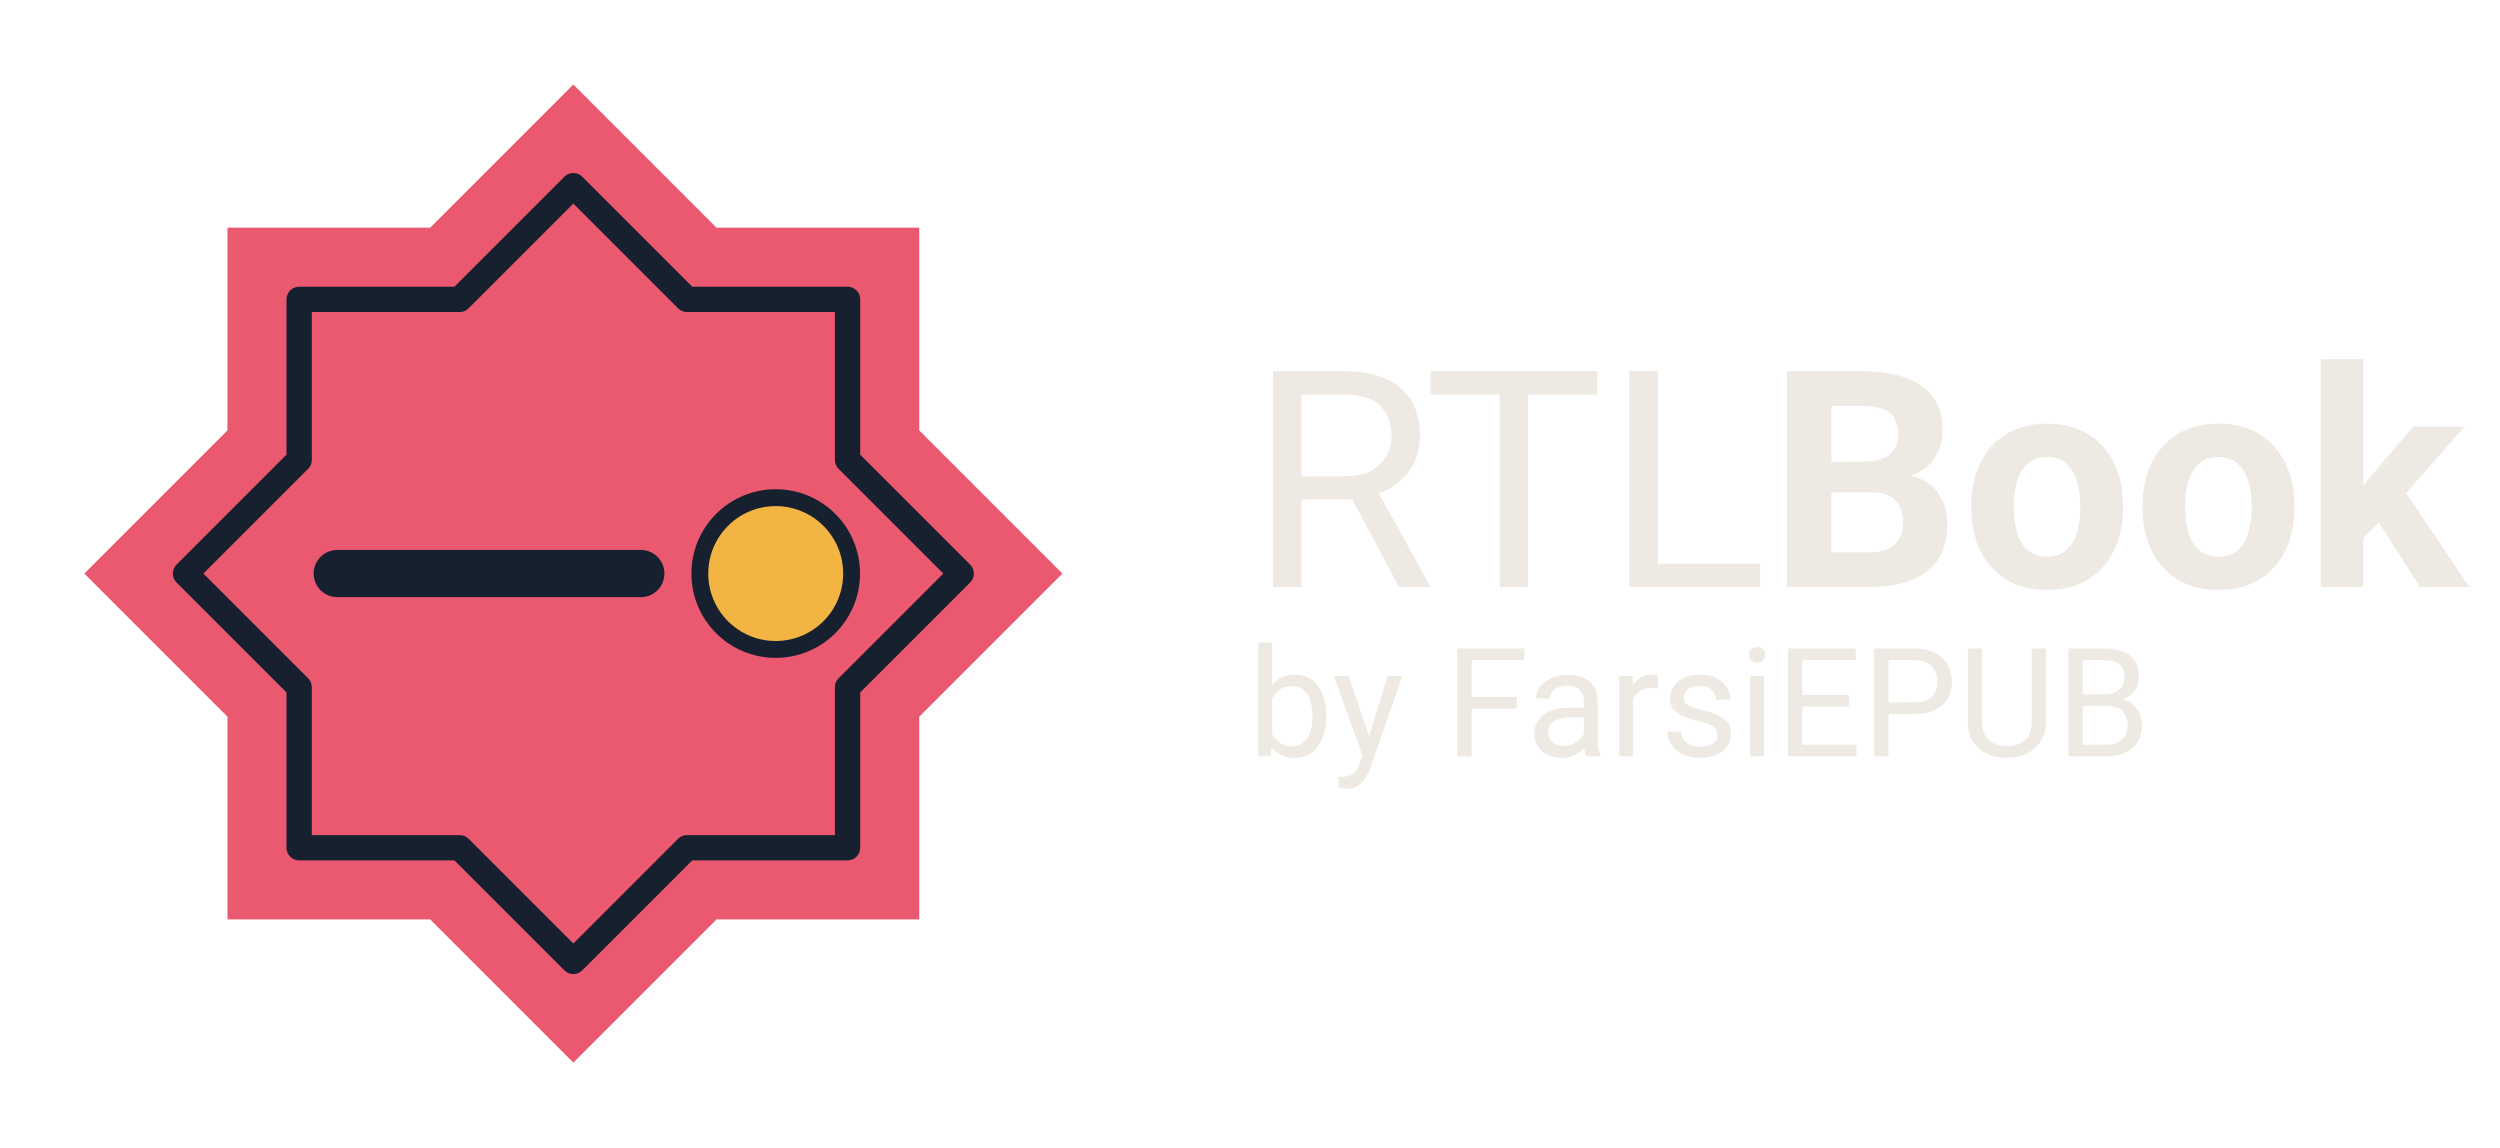
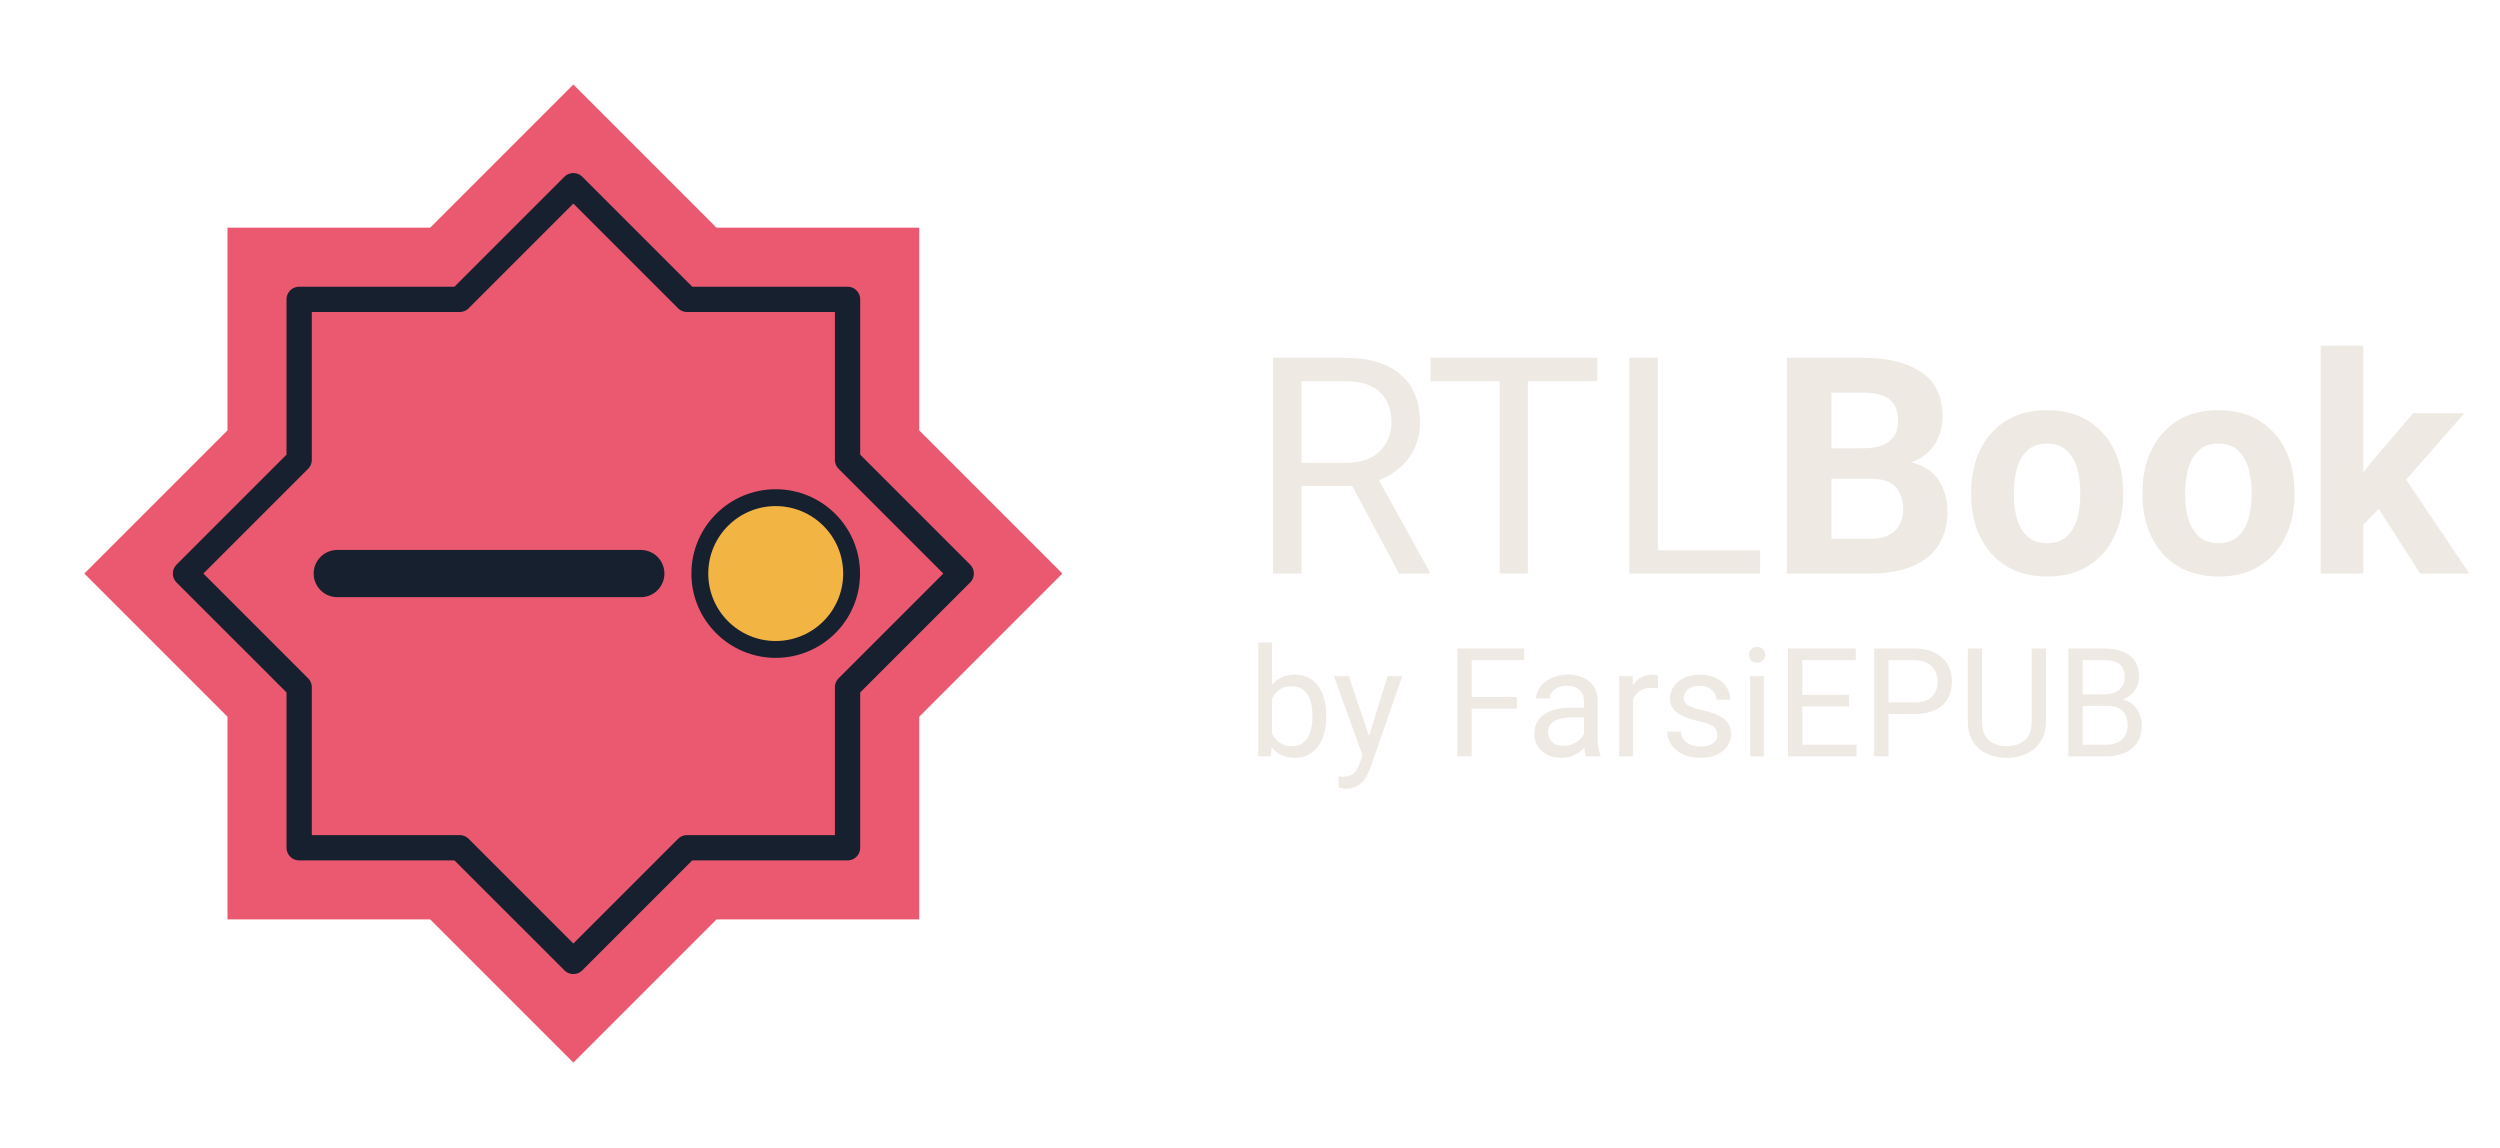
<svg xmlns="http://www.w3.org/2000/svg" viewBox="-2 -2 148.25 68.00" width="1482" height="680" role="img" aria-label="RTLBook by FarsiEPUB">
  <g transform="translate(0 0)">
    <path d="M32.00 3.00L40.49 11.49L52.51 11.49L52.51 23.51L61.00 32.00L52.51 40.49L52.51 52.51L40.49 52.51L32.00 61.00L23.51 52.51L11.49 52.51L11.49 40.49L3.00 32.00L11.49 23.51L11.49 11.49L23.51 11.49Z" fill="#EB5971" />
    <path d="M32.00 9.00L38.74 15.74L48.26 15.74L48.26 25.26L55.00 32.00L48.26 38.74L48.26 48.26L38.74 48.26L32.00 55.00L25.26 48.26L15.74 48.26L15.74 38.74L9.00 32.00L15.74 25.26L15.74 15.74L25.26 15.74Z" fill="none" stroke="#17202E" stroke-width="1.5" stroke-linejoin="round" />
    <circle cx="44" cy="32" r="5" fill="#17202E" />
    <circle cx="44" cy="32" r="4" fill="#F2B544" />
    <path d="M36 32H18" stroke="#17202E" stroke-width="2.8" stroke-linecap="round" fill="none" />
  </g>
-   <path fill="#eeeae3" d="M80.965 32.797 78.188 27.611H75.182V32.797H73.485V20.0H77.722Q79.875 20.0 81.04 20.984Q82.204 21.969 82.204 23.841Q82.204 25.036 81.558 25.928Q80.912 26.82 79.77 27.26L82.775 32.691V32.797ZM77.722 21.389H75.182V26.231H77.774Q79.137 26.231 79.827 25.533Q80.517 24.834 80.517 23.841Q80.517 22.733 79.853 22.061Q79.189 21.389 77.722 21.389ZM92.716 20.0V21.389H88.603V32.797H86.933V21.389H82.828V20.0ZM102.375 31.417V32.797H94.614V20.0H96.311V31.417Z" />
-   <path fill="#eeeae3" d="M108.861 32.797H103.966V20.0H108.431Q110.663 20.0 111.929 20.853Q113.194 21.705 113.194 23.489Q113.194 24.368 112.75 25.102Q112.307 25.836 111.34 26.205Q112.482 26.486 112.983 27.295Q113.484 28.104 113.484 29.044Q113.484 30.898 112.289 31.848Q111.094 32.797 108.861 32.797ZM108.431 22.065H106.603V25.37H108.431Q110.558 25.37 110.558 23.735Q110.558 22.848 110.043 22.457Q109.529 22.065 108.431 22.065ZM110.856 29.018Q110.856 28.174 110.421 27.677Q109.986 27.181 108.976 27.181H106.603V30.74H108.861Q109.89 30.74 110.373 30.252Q110.856 29.765 110.856 29.018ZM114.891 28.139V27.954Q114.891 26.565 115.418 25.471Q115.945 24.377 116.947 23.744Q117.949 23.111 119.382 23.111Q120.832 23.111 121.838 23.744Q122.845 24.377 123.372 25.471Q123.899 26.565 123.899 27.954V28.139Q123.899 29.519 123.372 30.613Q122.845 31.707 121.843 32.34Q120.841 32.973 119.399 32.973Q117.958 32.973 116.952 32.34Q115.945 31.707 115.418 30.613Q114.891 29.519 114.891 28.139ZM117.422 27.954V28.139Q117.422 28.93 117.615 29.576Q117.809 30.222 118.244 30.608Q118.679 30.995 119.399 30.995Q120.111 30.995 120.542 30.608Q120.973 30.222 121.166 29.576Q121.359 28.93 121.359 28.139V27.954Q121.359 27.181 121.166 26.53Q120.973 25.88 120.538 25.484Q120.103 25.089 119.382 25.089Q118.67 25.089 118.239 25.484Q117.809 25.88 117.615 26.53Q117.422 27.181 117.422 27.954ZM125.051 28.139V27.954Q125.051 26.565 125.578 25.471Q126.105 24.377 127.107 23.744Q128.109 23.111 129.542 23.111Q130.992 23.111 131.999 23.744Q133.005 24.377 133.532 25.471Q134.06 26.565 134.06 27.954V28.139Q134.06 29.519 133.532 30.613Q133.005 31.707 132.003 32.34Q131.001 32.973 129.56 32.973Q128.118 32.973 127.112 32.34Q126.105 31.707 125.578 30.613Q125.051 29.519 125.051 28.139ZM127.582 27.954V28.139Q127.582 28.93 127.775 29.576Q127.969 30.222 128.404 30.608Q128.839 30.995 129.56 30.995Q130.271 30.995 130.702 30.608Q131.133 30.222 131.326 29.576Q131.52 28.93 131.52 28.139V27.954Q131.52 27.181 131.326 26.53Q131.133 25.88 130.698 25.484Q130.263 25.089 129.542 25.089Q128.83 25.089 128.399 25.484Q127.969 25.88 127.775 26.53Q127.582 27.181 127.582 27.954ZM141.513 32.797 139.061 28.965 138.146 29.888V32.797H135.615V19.288H138.146V26.794L138.63 26.179L141.1 23.287H144.141L140.687 27.225L144.431 32.797Z" />
+   <path fill="#eeeae3" d="M80.965 32.0 78.188 26.814H75.182V32.0H73.485V19.203H77.722Q79.875 19.203 81.04 20.188Q82.204 21.172 82.204 23.044Q82.204 24.239 81.558 25.131Q80.912 26.023 79.77 26.463L82.775 31.895V32.0ZM77.722 20.592H75.182V25.435H77.774Q79.137 25.435 79.827 24.736Q80.517 24.037 80.517 23.044Q80.517 21.937 79.853 21.264Q79.189 20.592 77.722 20.592ZM92.716 19.203V20.592H88.603V32.0H86.933V20.592H82.828V19.203ZM102.375 30.62V32.0H94.614V19.203H96.311V30.62Z" />
+   <path fill="#eeeae3" d="M108.861 32.0H103.966V19.203H108.431Q110.663 19.203 111.929 20.056Q113.194 20.908 113.194 22.692Q113.194 23.571 112.75 24.305Q112.307 25.039 111.34 25.408Q112.482 25.689 112.983 26.498Q113.484 27.307 113.484 28.247Q113.484 30.102 112.289 31.051Q111.094 32.0 108.861 32.0ZM108.431 21.269H106.603V24.573H108.431Q110.558 24.573 110.558 22.938Q110.558 22.051 110.043 21.66Q109.529 21.269 108.431 21.269ZM110.856 28.221Q110.856 27.377 110.421 26.88Q109.986 26.384 108.976 26.384H106.603V29.943H108.861Q109.89 29.943 110.373 29.456Q110.856 28.968 110.856 28.221ZM114.891 27.342V27.157Q114.891 25.769 115.418 24.674Q115.945 23.58 116.947 22.947Q117.949 22.314 119.382 22.314Q120.832 22.314 121.838 22.947Q122.845 23.58 123.372 24.674Q123.899 25.769 123.899 27.157V27.342Q123.899 28.722 123.372 29.816Q122.845 30.91 121.843 31.543Q120.841 32.176 119.399 32.176Q117.958 32.176 116.952 31.543Q115.945 30.91 115.418 29.816Q114.891 28.722 114.891 27.342ZM117.422 27.157V27.342Q117.422 28.133 117.615 28.779Q117.809 29.425 118.244 29.812Q118.679 30.198 119.399 30.198Q120.111 30.198 120.542 29.812Q120.973 29.425 121.166 28.779Q121.359 28.133 121.359 27.342V27.157Q121.359 26.384 121.166 25.733Q120.973 25.083 120.538 24.688Q120.103 24.292 119.382 24.292Q118.67 24.292 118.239 24.688Q117.809 25.083 117.615 25.733Q117.422 26.384 117.422 27.157ZM125.051 27.342V27.157Q125.051 25.769 125.578 24.674Q126.105 23.58 127.107 22.947Q128.109 22.314 129.542 22.314Q130.992 22.314 131.999 22.947Q133.005 23.58 133.532 24.674Q134.06 25.769 134.06 27.157V27.342Q134.06 28.722 133.532 29.816Q133.005 30.91 132.003 31.543Q131.001 32.176 129.56 32.176Q128.118 32.176 127.112 31.543Q126.105 30.91 125.578 29.816Q125.051 28.722 125.051 27.342ZM127.582 27.157V27.342Q127.582 28.133 127.775 28.779Q127.969 29.425 128.404 29.812Q128.839 30.198 129.56 30.198Q130.271 30.198 130.702 29.812Q131.133 29.425 131.326 28.779Q131.52 28.133 131.52 27.342V27.157Q131.52 26.384 131.326 25.733Q131.133 25.083 130.698 24.688Q130.263 24.292 129.542 24.292Q128.83 24.292 128.399 24.688Q127.969 25.083 127.775 25.733Q127.582 26.384 127.582 27.157ZM141.513 32.0 139.061 28.168 138.146 29.091V32.0H135.615V18.491H138.146V25.997L138.63 25.382L141.1 22.49H144.141L140.687 26.428L144.431 32.0Z" />
  <path fill="#eeeae3" d="M76.645 40.423V40.515Q76.645 41.21 76.427 41.755Q76.21 42.299 75.797 42.614Q75.384 42.928 74.795 42.928Q74.329 42.928 73.984 42.763Q73.639 42.598 73.406 42.291L73.362 42.84H72.615V36.09H73.433V38.599Q73.666 38.309 74.002 38.153Q74.338 37.997 74.786 37.997Q75.384 37.997 75.799 38.3Q76.214 38.604 76.43 39.151Q76.645 39.698 76.645 40.423ZM75.828 40.515V40.423Q75.828 39.948 75.709 39.553Q75.59 39.157 75.318 38.92Q75.045 38.683 74.584 38.683Q74.14 38.683 73.863 38.896Q73.586 39.109 73.433 39.421V41.491Q73.591 41.807 73.872 42.023Q74.153 42.238 74.593 42.238Q75.032 42.238 75.305 42.005Q75.577 41.772 75.702 41.379Q75.828 40.986 75.828 40.515ZM77.99 38.085 79.181 41.645 80.284 38.085H81.154L79.247 43.574Q79.159 43.807 78.994 44.086Q78.829 44.365 78.548 44.563Q78.267 44.76 77.836 44.76Q77.739 44.76 77.59 44.734Q77.44 44.708 77.379 44.69L77.375 44.031Q77.41 44.035 77.487 44.042Q77.563 44.048 77.594 44.048Q78.012 44.048 78.242 43.879Q78.473 43.71 78.623 43.271L78.798 42.787L77.102 38.085ZM87.952 39.32V40.014H85.271V42.84H84.423V36.442H88.387V37.136H85.271V39.32ZM92.061 42.84Q92.021 42.752 91.993 42.618Q91.964 42.484 91.947 42.339Q91.718 42.581 91.375 42.754Q91.033 42.928 90.593 42.928Q90.11 42.928 89.747 42.739Q89.385 42.55 89.185 42.231Q88.985 41.913 88.985 41.517Q88.985 40.753 89.565 40.355Q90.145 39.957 91.125 39.957H91.929V39.579Q91.929 39.157 91.677 38.905Q91.424 38.652 90.927 38.652Q90.466 38.652 90.182 38.878Q89.899 39.105 89.899 39.403H89.086Q89.086 39.061 89.319 38.738Q89.552 38.415 89.976 38.206Q90.4 37.997 90.976 37.997Q91.749 37.997 92.246 38.393Q92.742 38.788 92.742 39.588V41.803Q92.742 42.04 92.784 42.308Q92.826 42.576 92.909 42.77V42.84ZM90.712 42.216Q91.151 42.216 91.474 41.996Q91.797 41.777 91.929 41.508V40.528H91.257Q90.558 40.528 90.18 40.746Q89.802 40.964 89.802 41.407Q89.802 41.746 90.031 41.981Q90.259 42.216 90.712 42.216ZM96.319 38.059 96.315 38.815Q96.135 38.779 95.919 38.779Q95.502 38.779 95.234 38.966Q94.966 39.153 94.834 39.465V42.84H94.021V38.085H94.812L94.83 38.63Q95.01 38.34 95.289 38.169Q95.568 37.997 95.959 37.997Q96.047 37.997 96.161 38.017Q96.275 38.037 96.319 38.059ZM99.839 41.579Q99.839 41.403 99.762 41.251Q99.686 41.1 99.45 40.975Q99.215 40.849 98.745 40.757Q97.95 40.59 97.49 40.28Q97.031 39.97 97.031 39.386Q97.031 39.008 97.249 38.694Q97.466 38.38 97.864 38.188Q98.262 37.997 98.793 37.997Q99.365 37.997 99.769 38.199Q100.173 38.402 100.389 38.738Q100.604 39.074 100.604 39.483H99.791Q99.791 39.188 99.534 38.927Q99.277 38.665 98.793 38.665Q98.288 38.665 98.068 38.885Q97.849 39.105 97.849 39.364Q97.849 39.54 97.937 39.667Q98.024 39.795 98.26 39.896Q98.495 39.997 98.943 40.098Q99.822 40.3 100.237 40.621Q100.652 40.942 100.652 41.517Q100.652 42.141 100.149 42.535Q99.646 42.928 98.815 42.928Q98.187 42.928 97.752 42.704Q97.317 42.48 97.093 42.124Q96.869 41.768 96.869 41.372H97.686Q97.704 41.706 97.879 41.902Q98.055 42.097 98.31 42.179Q98.565 42.26 98.815 42.26Q99.312 42.26 99.576 42.067Q99.839 41.873 99.839 41.579ZM101.72 36.824Q101.72 36.626 101.841 36.49Q101.962 36.354 102.199 36.354Q102.432 36.354 102.557 36.49Q102.683 36.626 102.683 36.824Q102.683 37.013 102.557 37.147Q102.432 37.281 102.199 37.281Q101.962 37.281 101.841 37.147Q101.72 37.013 101.72 36.824ZM102.599 38.085V42.84H101.782V38.085ZM108.092 42.15V42.84H104.027V36.442H108.048V37.136H104.875V39.193H107.644V39.882H104.875V42.15ZM111.502 40.331H109.991V42.84H109.143V36.442H111.502Q112.228 36.442 112.729 36.692Q113.229 36.943 113.489 37.384Q113.748 37.826 113.748 38.393Q113.748 39.32 113.17 39.825Q112.592 40.331 111.502 40.331ZM111.502 37.136H109.991V39.641H111.502Q112.25 39.641 112.575 39.294Q112.9 38.946 112.9 38.402Q112.9 38.072 112.757 37.782Q112.614 37.492 112.307 37.314Q111.999 37.136 111.502 37.136ZM118.481 36.442H119.325V40.77Q119.325 41.491 119.004 41.97Q118.683 42.449 118.154 42.688Q117.624 42.928 117.004 42.928Q116.354 42.928 115.829 42.688Q115.304 42.449 114.998 41.97Q114.693 41.491 114.693 40.77V36.442H115.532V40.77Q115.532 41.522 115.939 41.88Q116.345 42.238 117.004 42.238Q117.672 42.238 118.077 41.88Q118.481 41.522 118.481 40.77ZM122.897 42.84H120.656V36.442H122.752Q123.737 36.442 124.288 36.848Q124.84 37.255 124.84 38.147Q124.84 38.59 124.587 38.935Q124.334 39.28 123.895 39.469Q124.436 39.619 124.723 40.036Q125.011 40.454 125.011 40.994Q125.011 41.891 124.433 42.365Q123.855 42.84 122.897 42.84ZM122.752 37.136H121.504V39.166H122.779Q123.328 39.166 123.66 38.894Q123.992 38.621 123.992 38.138Q123.992 37.611 123.686 37.373Q123.381 37.136 122.752 37.136ZM124.167 41.003Q124.167 40.467 123.875 40.157Q123.583 39.847 122.937 39.847H121.504V42.15H122.897Q123.5 42.15 123.833 41.84Q124.167 41.53 124.167 41.003Z" />
</svg>
